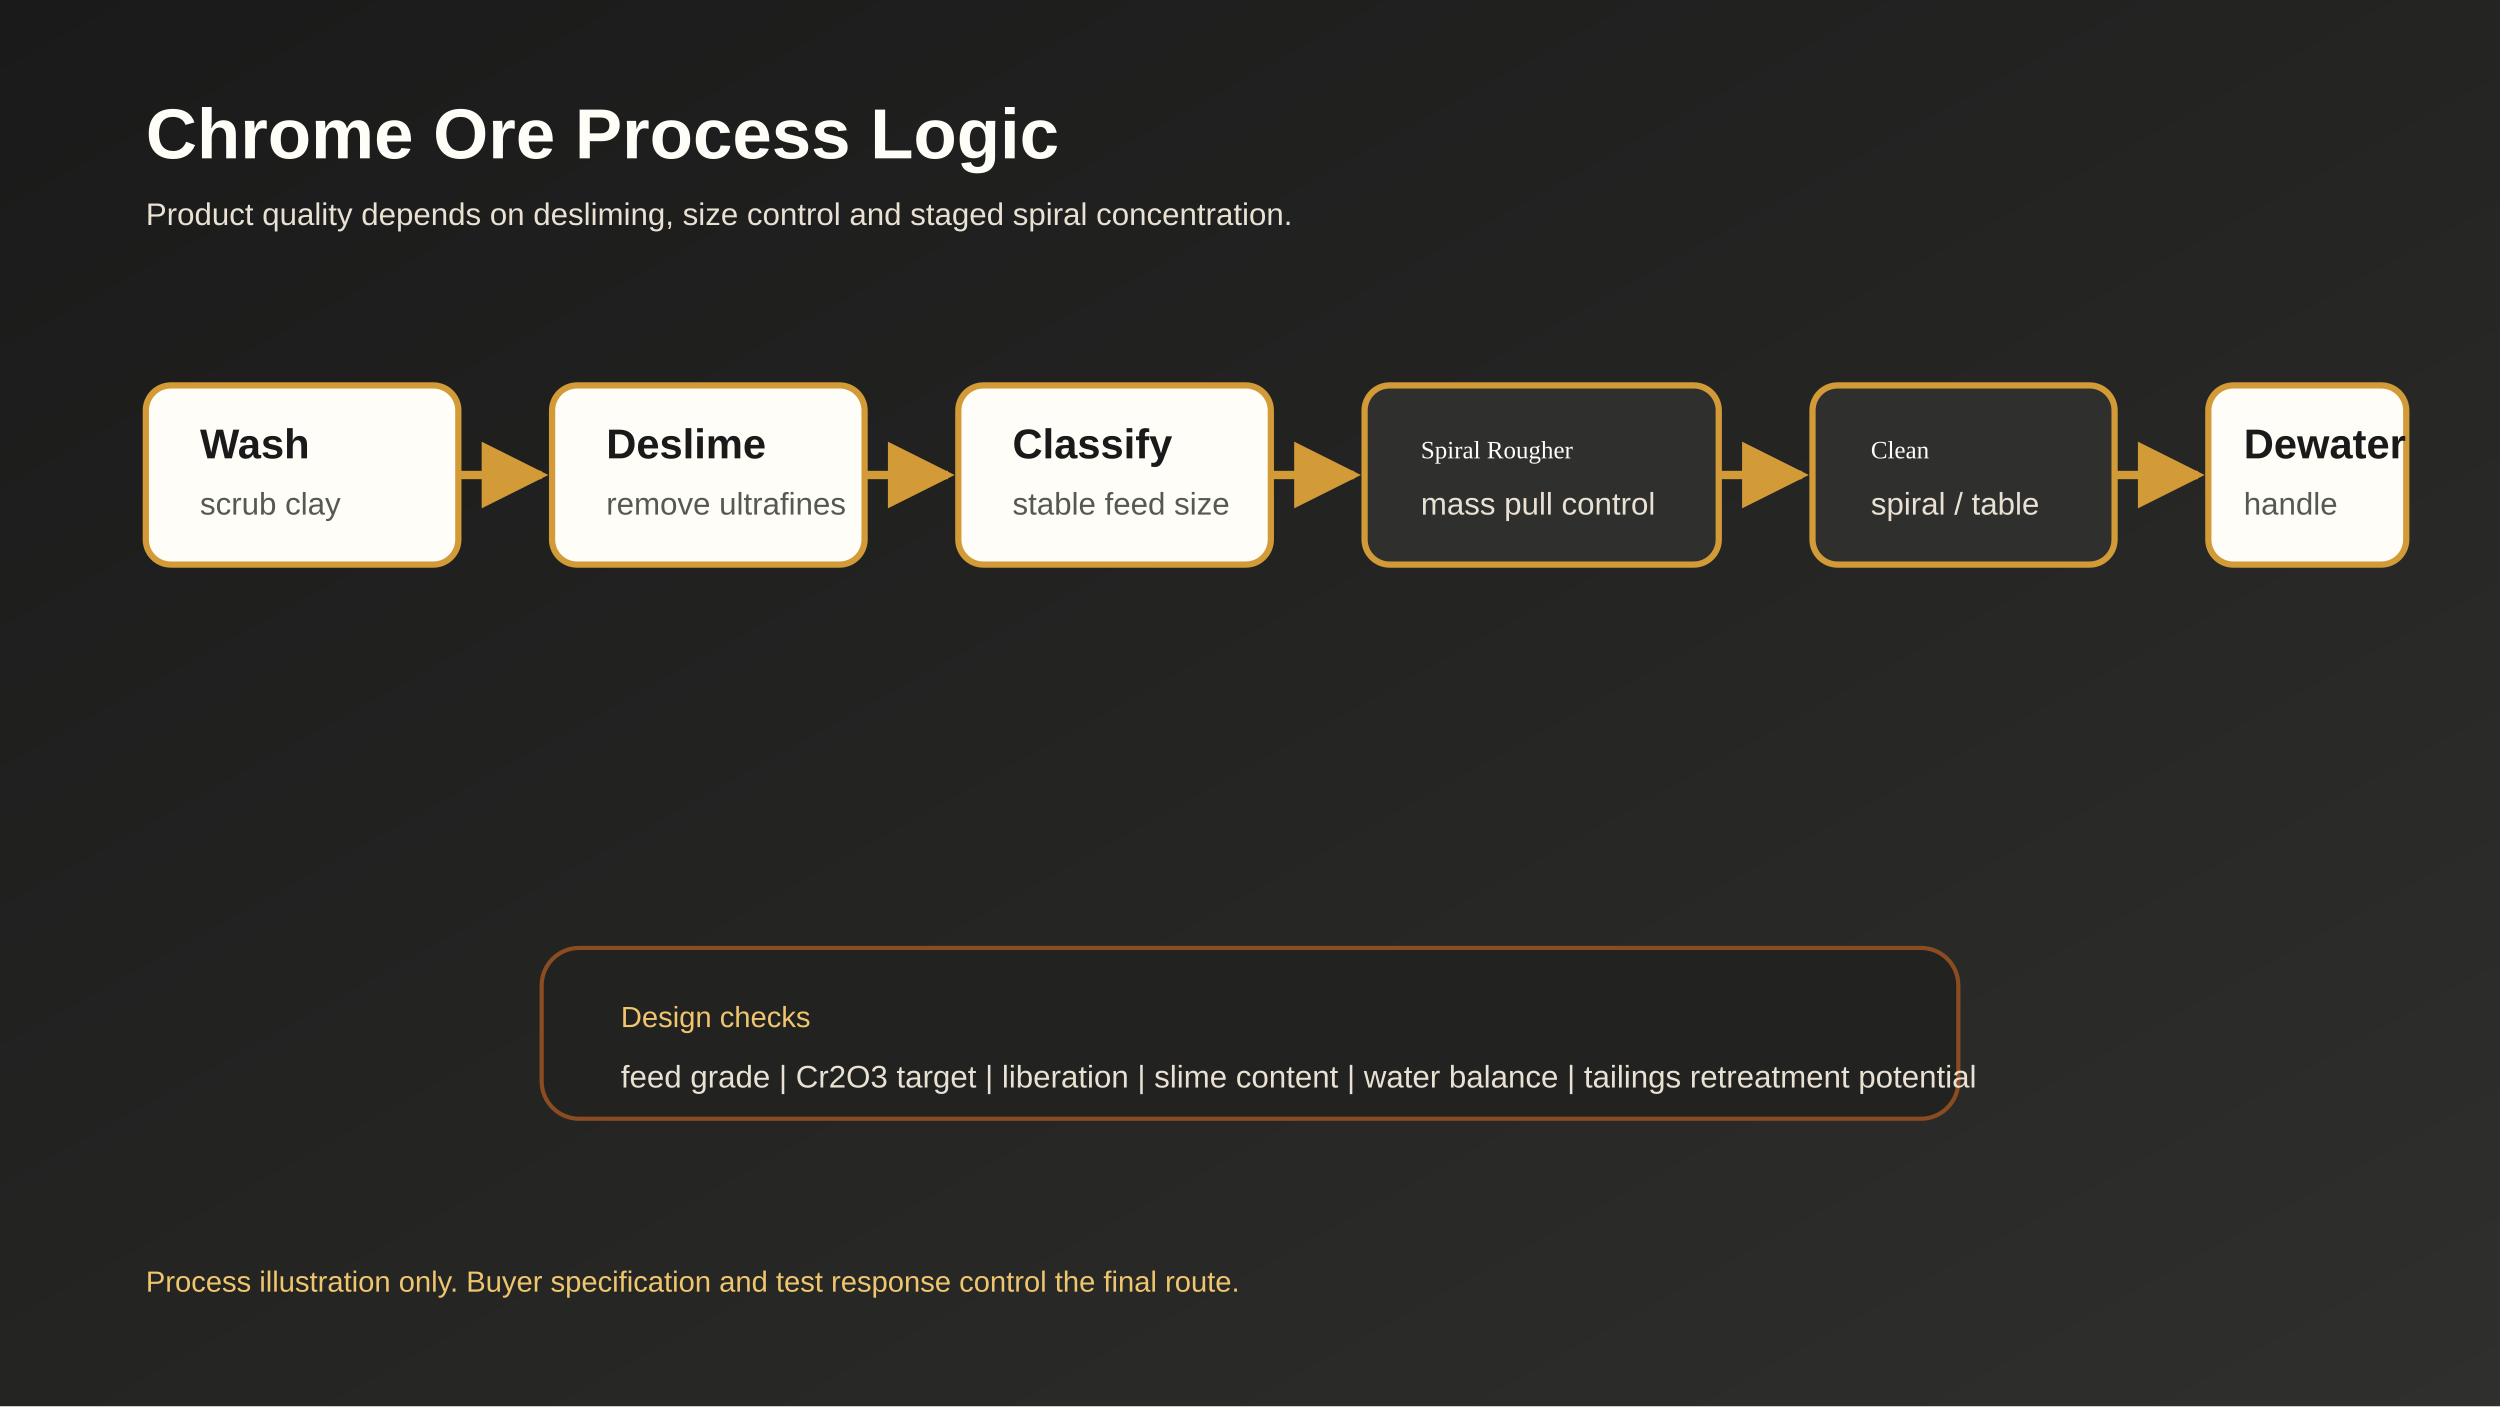
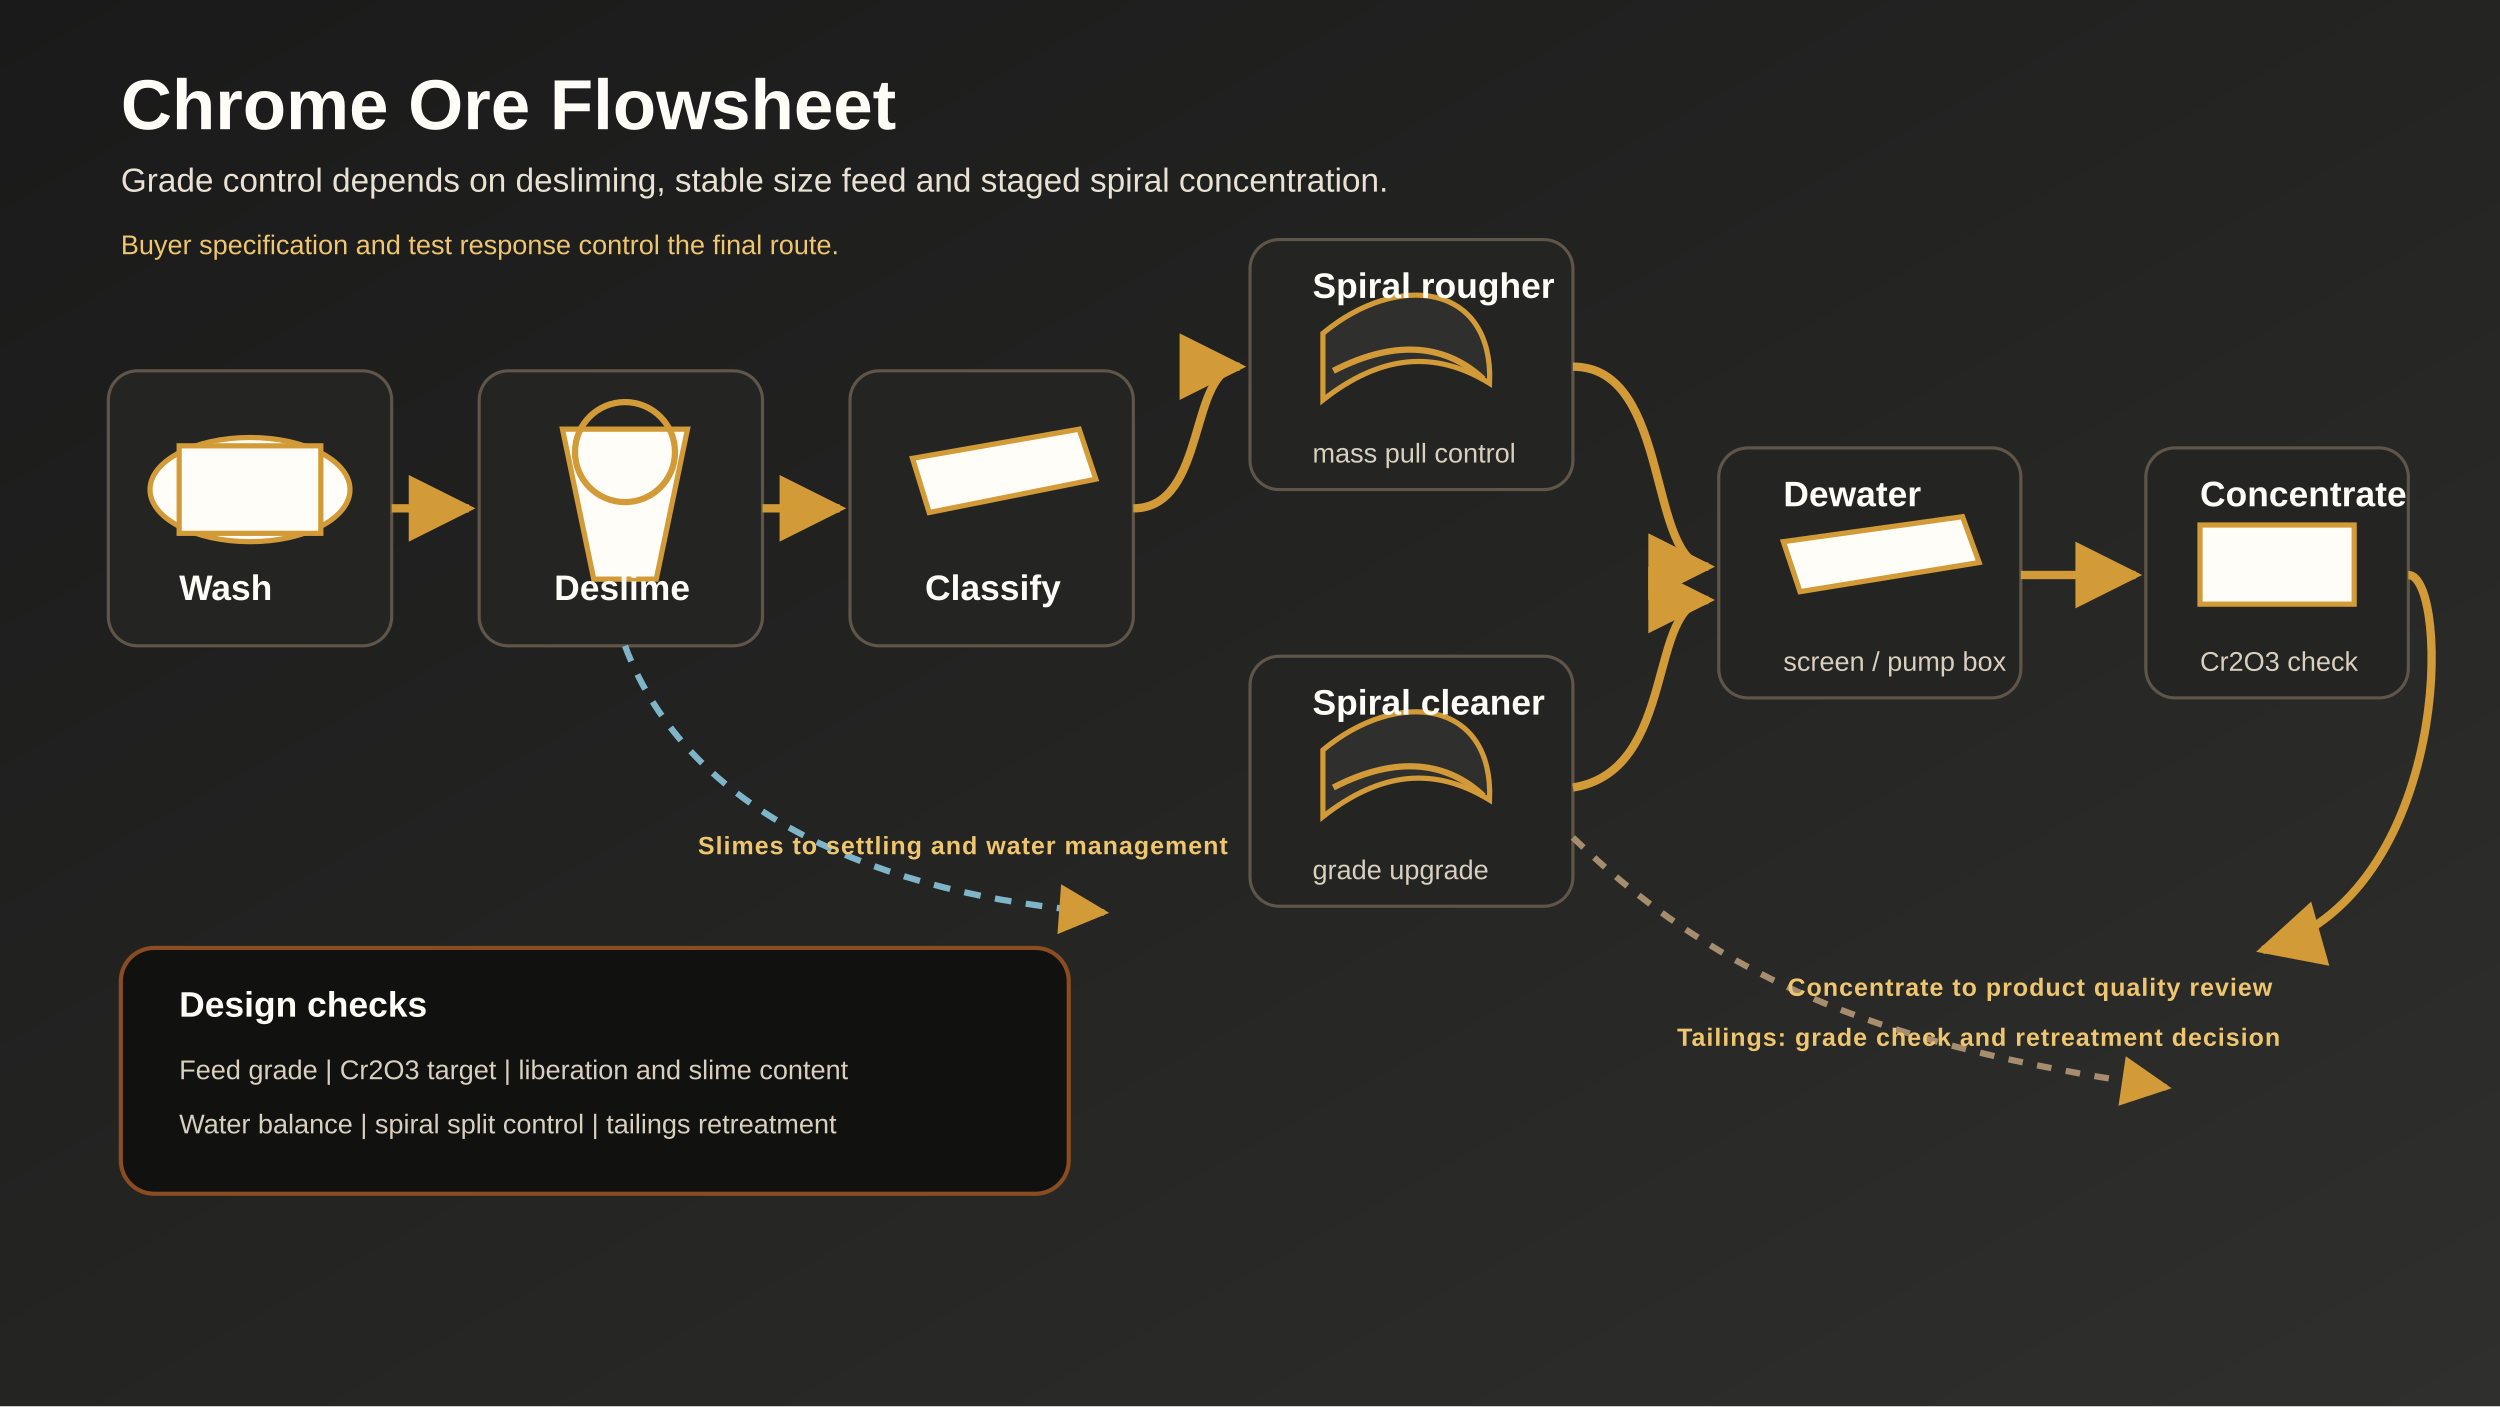
<svg xmlns="http://www.w3.org/2000/svg" viewBox="0 0 1200 675" role="img" aria-labelledby="title desc">
  <defs>
    <linearGradient id="bg" x1="0" x2="1" y1="0" y2="1">
      <stop offset="0" stop-color="#191a19" />
      <stop offset="1" stop-color="#2f302d" />
    </linearGradient>
-     <marker id="arrow" viewBox="0 0 10 10" refX="9" refY="5" markerWidth="8" markerHeight="8" orient="auto-start-reverse">
-       <path d="M 0 0 L 10 5 L 0 10 z" fill="#d39a38" />
+     <marker id="arrow" viewBox="0 0 10 10" refX="9" refY="5" markerWidth="8" markerHeight="8" orient="auto">
+       <path d="M0 0 10 5 0 10z" fill="#d39a38" />
    </marker>
    <style>
      .title{font:700 34px Arial,sans-serif;fill:#fffdf8}
-       .light{font:15px Arial,sans-serif;fill:#e9e1d3}
-       .label{font:700 20px Arial,sans-serif;fill:#191a19}
-       .small{font:15px Arial,sans-serif;fill:#565852}
-       .note{font:14px Arial,sans-serif;fill:#efc56d}
-       .box{fill:#fffdf8;stroke:#d39a38;stroke-width:3}
-       .dark{fill:#2f302d;stroke:#d39a38;stroke-width:3}
+       .subtitle{font:16px Arial,sans-serif;fill:#e9e1d3}
+       .label{font:700 17px Arial,sans-serif;fill:#fffdf8}
+       .small{font:13px Arial,sans-serif;fill:#d8cfbf}
+       .stream-label{font:700 12px Arial,sans-serif;fill:#efc56d;letter-spacing:.04em;text-transform:uppercase}
+       .note{font:13px Arial,sans-serif;fill:#efc56d}
+       .panel{fill:#242522;stroke:#5f5649;stroke-width:1.5}
+       .machine{fill:#fffdf8;stroke:#d39a38;stroke-width:2.5}
+       .machine-dark{fill:#2f302d;stroke:#d39a38;stroke-width:2.5}
      .line{fill:none;stroke:#d39a38;stroke-width:4;marker-end:url(#arrow)}
+       .slime{fill:none;stroke:#7fb5c9;stroke-width:3;stroke-dasharray:8 7;marker-end:url(#arrow)}
+       .tail{fill:none;stroke:#a68d6d;stroke-width:3;stroke-dasharray:7 7;marker-end:url(#arrow)}
    </style>
  </defs>
  <rect width="1200" height="675" fill="url(#bg)" />
-   <text x="70" y="76" class="title">Chrome Ore Process Logic</text>
-   <text x="70" y="108" class="light">Product quality depends on desliming, size control and staged spiral concentration.</text>
-   <rect x="70" y="185" width="150" height="86" rx="12" class="box" />
-   <text x="96" y="220" class="label">Wash</text>
-   <text x="96" y="247" class="small">scrub clay</text>
-   <rect x="265" y="185" width="150" height="86" rx="12" class="box" />
-   <text x="291" y="220" class="label">Deslime</text>
-   <text x="291" y="247" class="small">remove ultrafines</text>
-   <rect x="460" y="185" width="150" height="86" rx="12" class="box" />
-   <text x="486" y="220" class="label">Classify</text>
-   <text x="486" y="247" class="small">stable feed size</text>
-   <rect x="655" y="185" width="170" height="86" rx="12" class="dark" />
-   <text x="682" y="220" font="700 20px Arial" fill="#fffdf8">Spiral Rougher</text>
-   <text x="682" y="247" class="light">mass pull control</text>
-   <rect x="870" y="185" width="145" height="86" rx="12" class="dark" />
-   <text x="898" y="220" font="700 20px Arial" fill="#fffdf8">Clean</text>
-   <text x="898" y="247" class="light">spiral / table</text>
-   <rect x="1060" y="185" width="95" height="86" rx="12" class="box" />
-   <text x="1077" y="220" class="label">Dewater</text>
-   <text x="1077" y="247" class="small">handle</text>
-   <path d="M220 228 H260" class="line" />
-   <path d="M415 228 H455" class="line" />
-   <path d="M610 228 H650" class="line" />
-   <path d="M825 228 H865" class="line" />
-   <path d="M1015 228 H1055" class="line" />
-   <rect x="260" y="455" width="680" height="82" rx="18" fill="#222321" stroke="#8a4c20" stroke-width="2" />
-   <text x="298" y="493" class="note">Design checks</text>
-   <text x="298" y="522" class="light">feed grade | Cr2O3 target | liberation | slime content | water balance | tailings retreatment potential</text>
-   <text x="70" y="620" class="note">Process illustration only. Buyer specification and test response control the final route.</text>
+   <text x="58" y="62" class="title">Chrome Ore Flowsheet</text>
+   <text x="58" y="92" class="subtitle">Grade control depends on desliming, stable size feed and staged spiral concentration.</text>
+   <text x="58" y="122" class="note">Buyer specification and test response control the final route.</text>
+   <rect x="52" y="178" width="136" height="132" rx="14" class="panel" />
+   <ellipse cx="120" cy="235" rx="48" ry="25" class="machine" />
+   <rect x="86" y="214" width="68" height="42" class="machine" />
+   <text x="86" y="288" class="label">Wash</text>
+   <rect x="230" y="178" width="136" height="132" rx="14" class="panel" />
+   <path d="M270 206h60l-15 72h-30z" class="machine" />
+   <circle cx="300" cy="217" r="24" fill="none" stroke="#d39a38" stroke-width="3" />
+   <text x="266" y="288" class="label">Deslime</text>
+   <rect x="408" y="178" width="136" height="132" rx="14" class="panel" />
+   <polygon points="438,220 518,206 526,230 446,246" class="machine" />
+   <text x="444" y="288" class="label">Classify</text>
+   <rect x="600" y="115" width="155" height="120" rx="14" class="panel" />
+   <path d="M635 160c36-30 82-24 80 24-26-16-52-14-80 8z" class="machine-dark" />
+   <path d="M640 178c31-16 55-12 72 4" fill="none" stroke="#d39a38" stroke-width="3" />
+   <text x="630" y="143" class="label">Spiral rougher</text>
+   <text x="630" y="222" class="small">mass pull control</text>
+   <rect x="600" y="315" width="155" height="120" rx="14" class="panel" />
+   <path d="M635 360c36-30 82-24 80 24-26-16-52-14-80 8z" class="machine-dark" />
+   <path d="M640 378c31-16 55-12 72 4" fill="none" stroke="#d39a38" stroke-width="3" />
+   <text x="630" y="343" class="label">Spiral cleaner</text>
+   <text x="630" y="422" class="small">grade upgrade</text>
+   <rect x="825" y="215" width="145" height="120" rx="14" class="panel" />
+   <polygon points="856,260 942,248 950,270 864,284" class="machine" />
+   <text x="856" y="243" class="label">Dewater</text>
+   <text x="856" y="322" class="small">screen / pump box</text>
+   <rect x="1030" y="215" width="126" height="120" rx="14" class="panel" />
+   <rect x="1056" y="252" width="74" height="38" class="machine" />
+   <text x="1056" y="243" class="label">Concentrate</text>
+   <text x="1056" y="322" class="small">Cr2O3 check</text>
+   <path d="M188 244H225" class="line" />
+   <path d="M366 244H403" class="line" />
+   <path d="M544 244C580 244 570 176 595 176" class="line" />
+   <path d="M755 176C803 176 790 272 820 272" class="line" />
+   <path d="M755 378C806 370 790 288 820 288" class="line" />
+   <path d="M970 276H1025" class="line" />
+   <path d="M300 310C330 390 422 430 530 438" class="slime" />
+   <text x="335" y="410" class="stream-label">Slimes to settling and water management</text>
+   <path d="M755 402C835 480 924 505 1040 522" class="tail" />
+   <text x="805" y="502" class="stream-label">Tailings: grade check and retreatment decision</text>
+   <path d="M1156 276C1176 276 1178 430 1086 456" class="line" />
+   <text x="858" y="478" class="stream-label">Concentrate to product quality review</text>
+   <rect x="58" y="455" width="455" height="118" rx="16" fill="#111210" stroke="#8a4c20" stroke-width="2" />
+   <text x="86" y="488" class="label">Design checks</text>
+   <text x="86" y="518" class="small">Feed grade | Cr2O3 target | liberation and slime content</text>
+   <text x="86" y="544" class="small">Water balance | spiral split control | tailings retreatment</text>
</svg>
